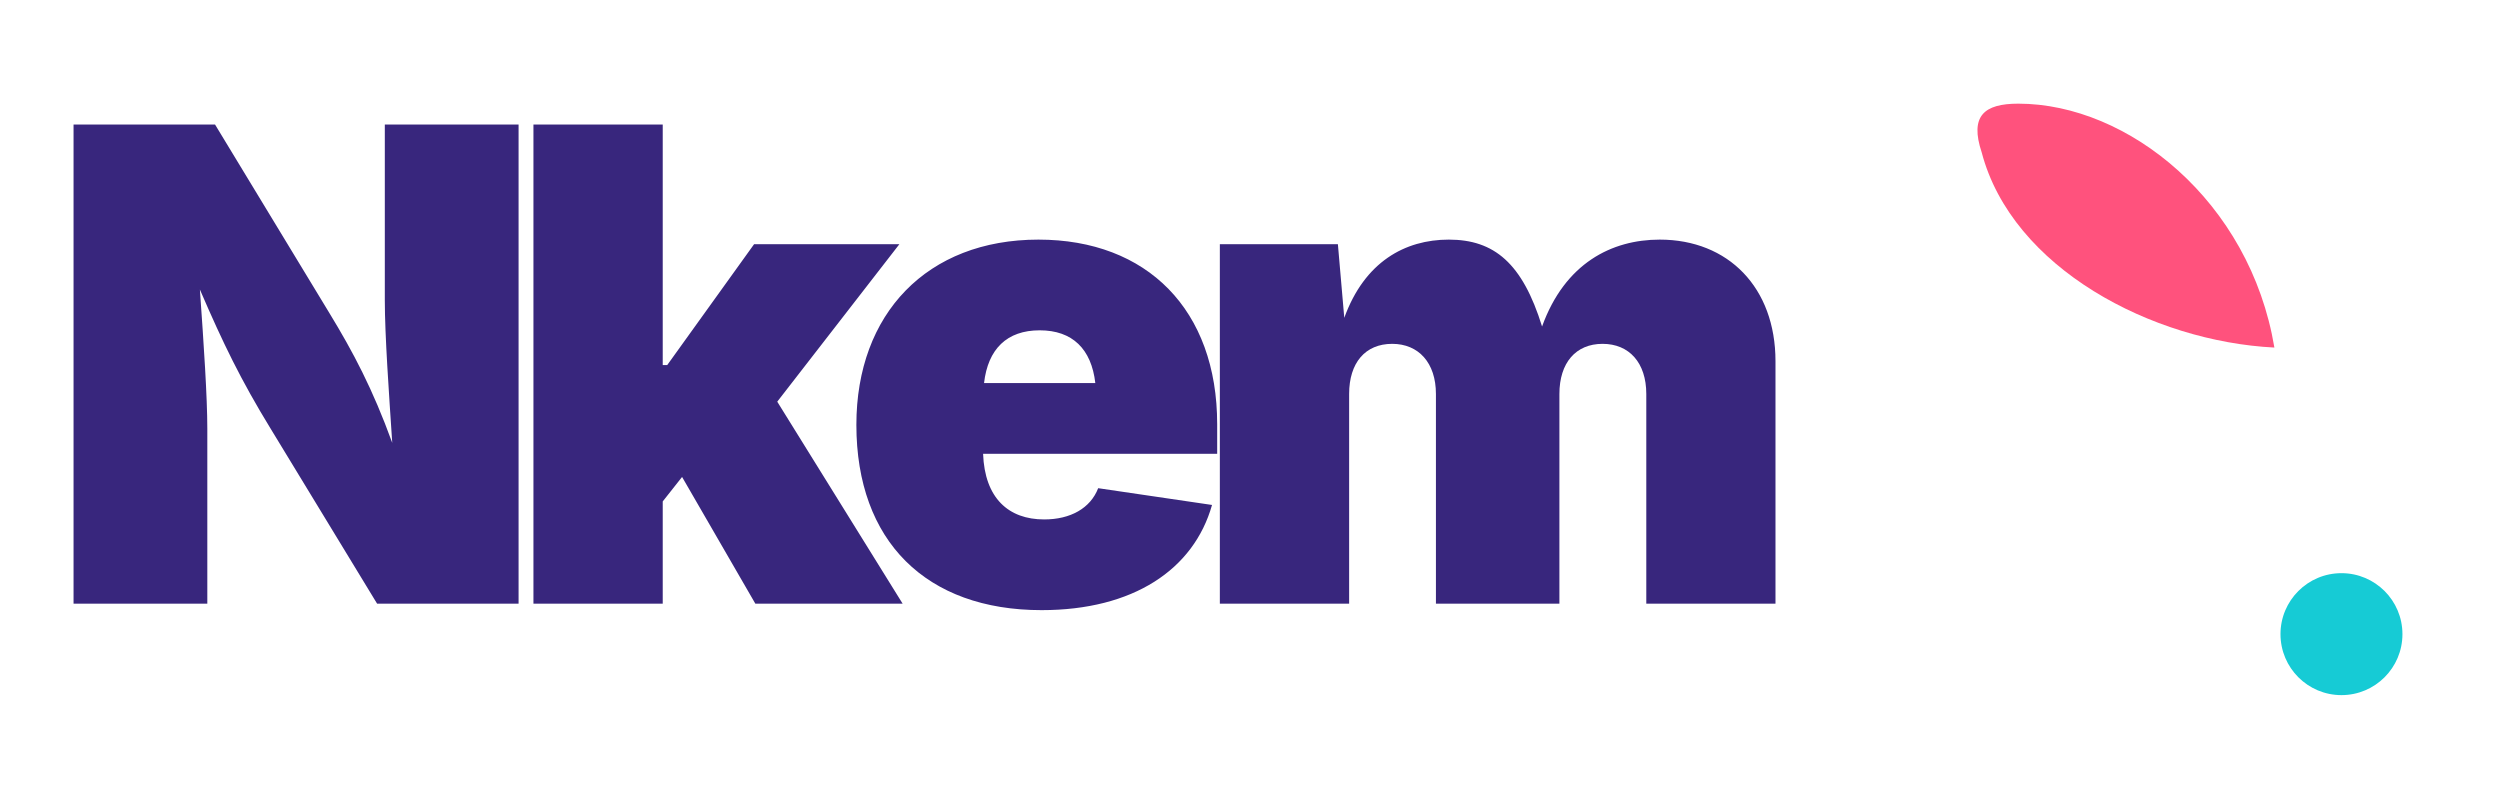
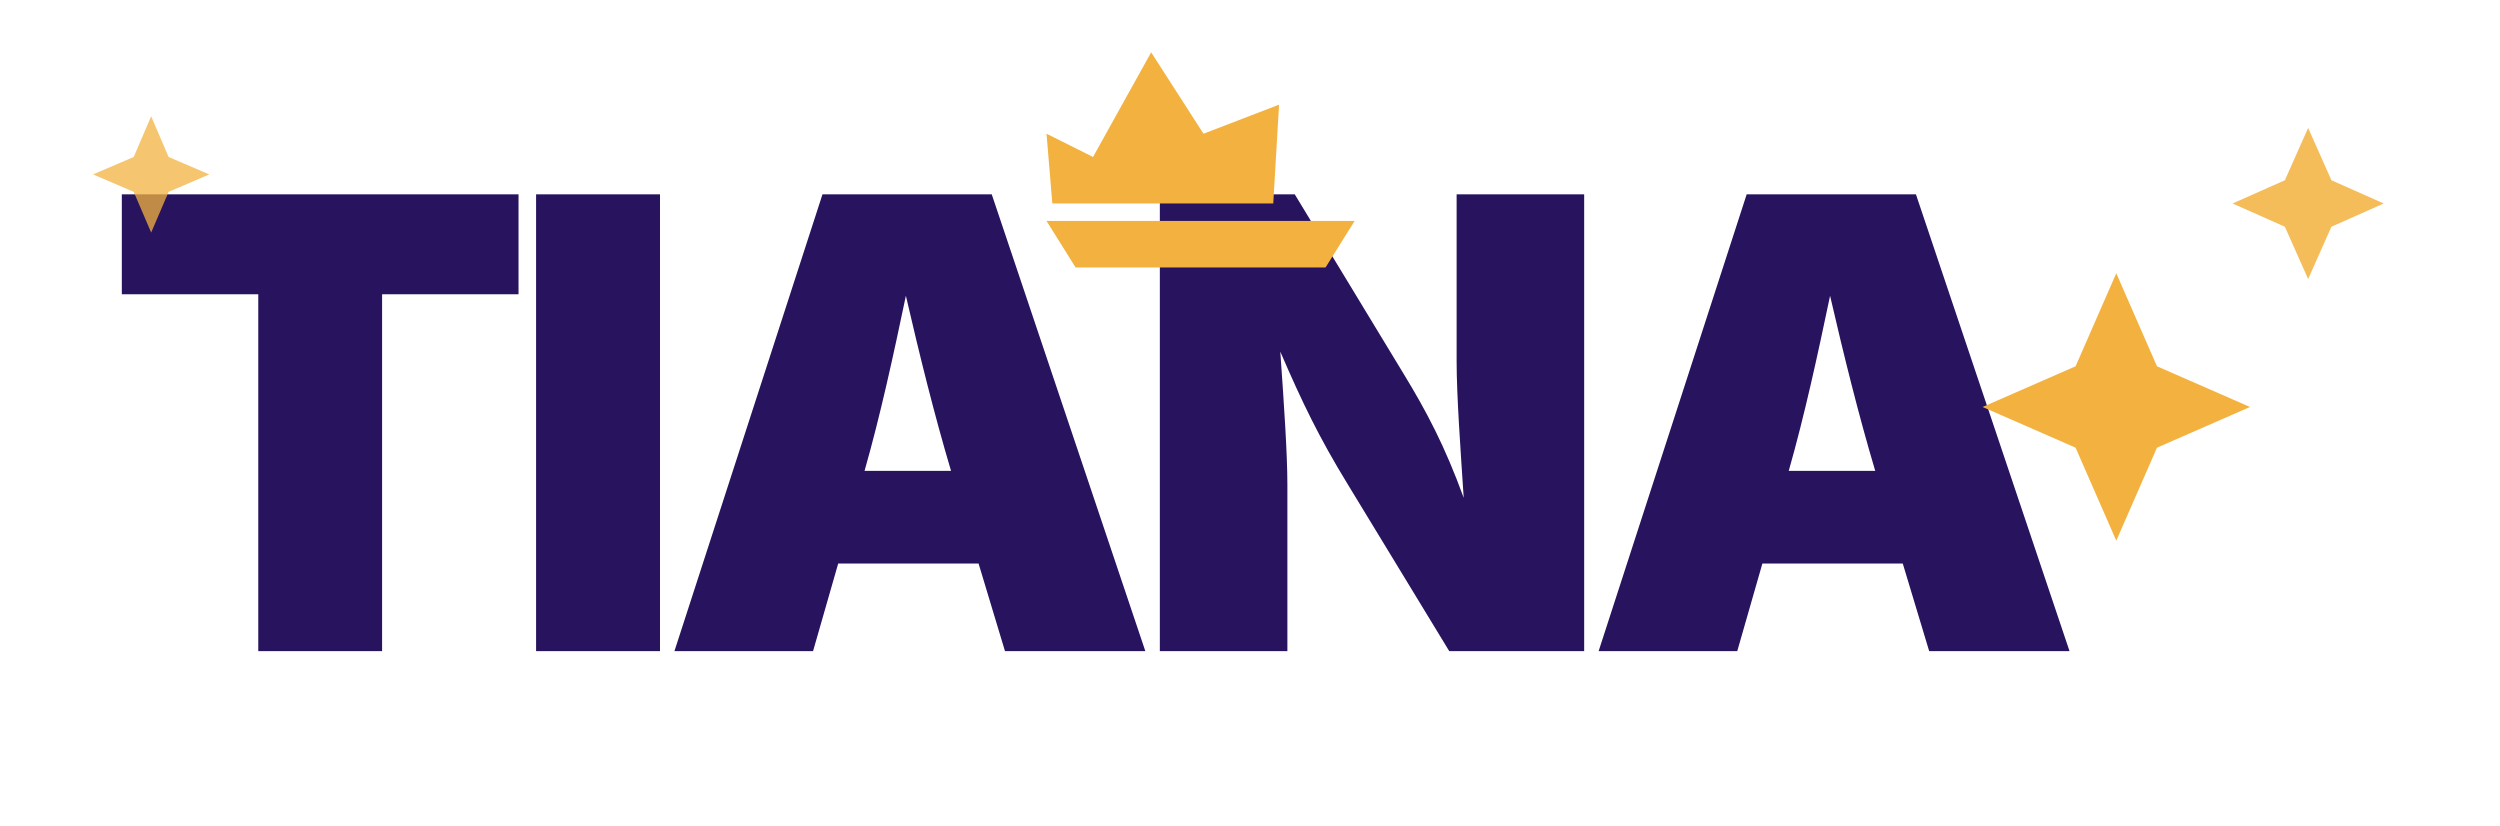
- <svg xmlns="http://www.w3.org/2000/svg" viewBox="0 0 410 132" role="img" aria-label="Nkem">
-   <text x="7" y="99" font-family="Manrope, Inter, Arial, sans-serif" font-size="108" font-weight="900" letter-spacing="-8" fill="#38267D">Nkem</text>
-   <path d="M331 17c18 0 38 16 42 40-20-1-43-13-48-32-2-6 .4-8 6-8Z" fill="#FF527D" />
-   <circle cx="384" cy="104" r="10" fill="#16CBD5" />
+ <svg xmlns="http://www.w3.org/2000/svg" viewBox="0 0 430 142" role="img" aria-label="TIANA">
+   <g fill="#28135E" font-family="Manrope, Inter, Arial, sans-serif" font-weight="900" letter-spacing="-5">
+     <text x="18" y="112" font-size="108">TIANA</text>
+   </g>
+   <g fill="#F3B23F">
+     <path d="M188 27l10-18 9 14 13-5-1 17h-38l-1-12z" />
+     <path d="M180 38h53l-5 8h-43z" />
+     <path d="M364 47l7 16 16 7-16 7-7 16-7-16-16-7 16-7z" />
+     <path d="M397 22l4 9 9 4-9 4-4 9-4-9-9-4 9-4z" opacity=".86" />
+     <path d="M26 20l3 7 7 3-7 3-3 7-3-7-7-3 7-3z" opacity=".75" />
+   </g>
</svg>
